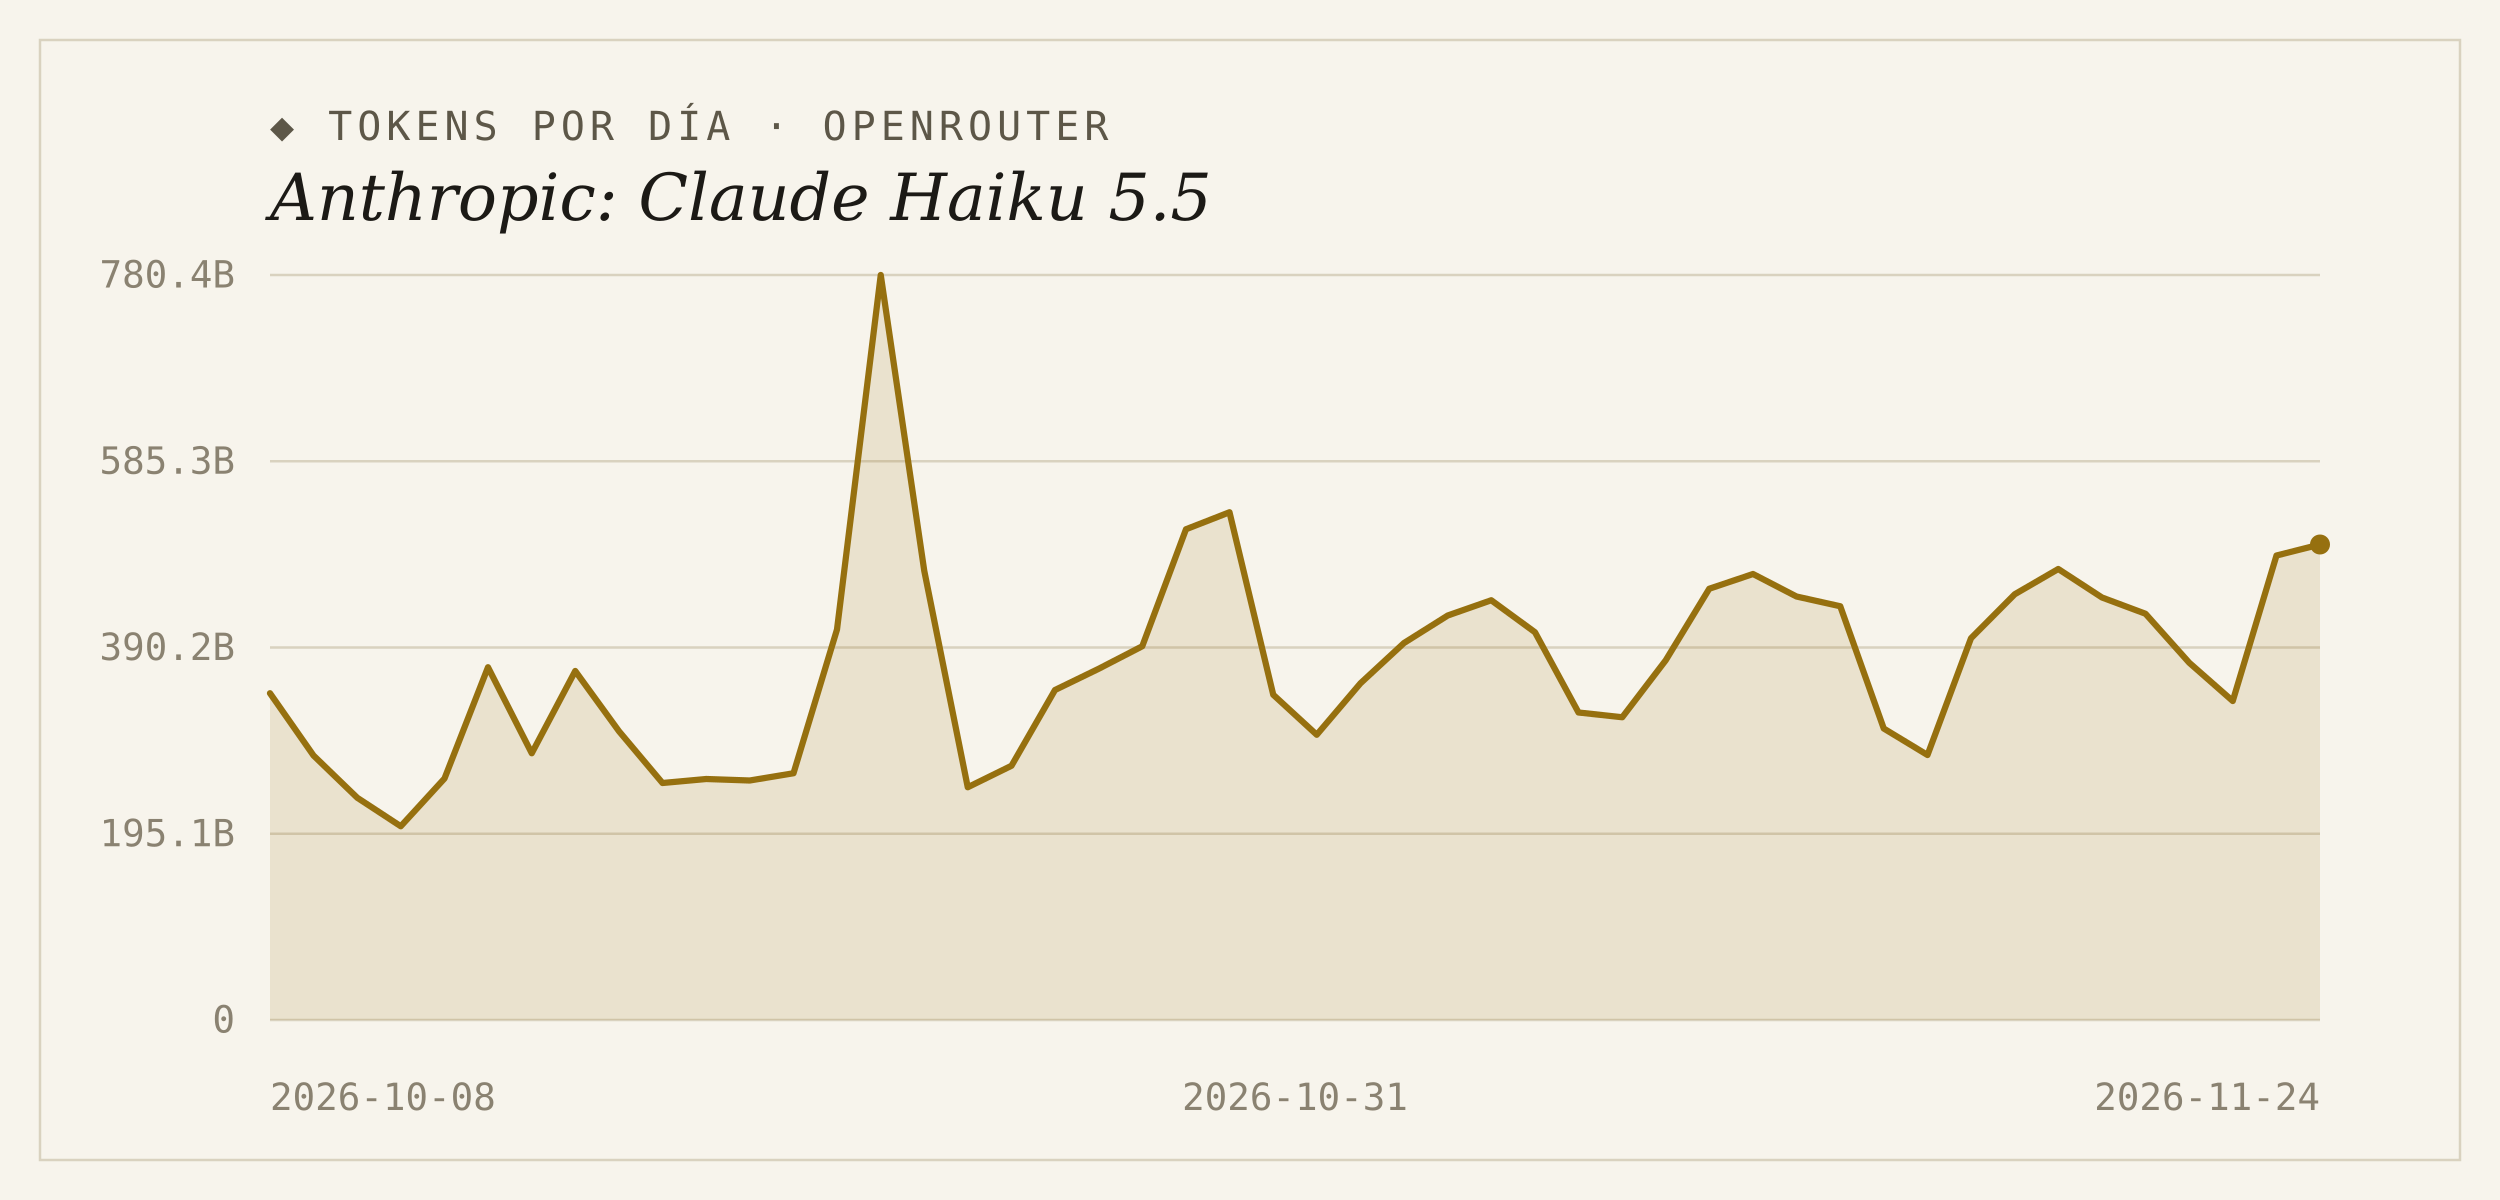
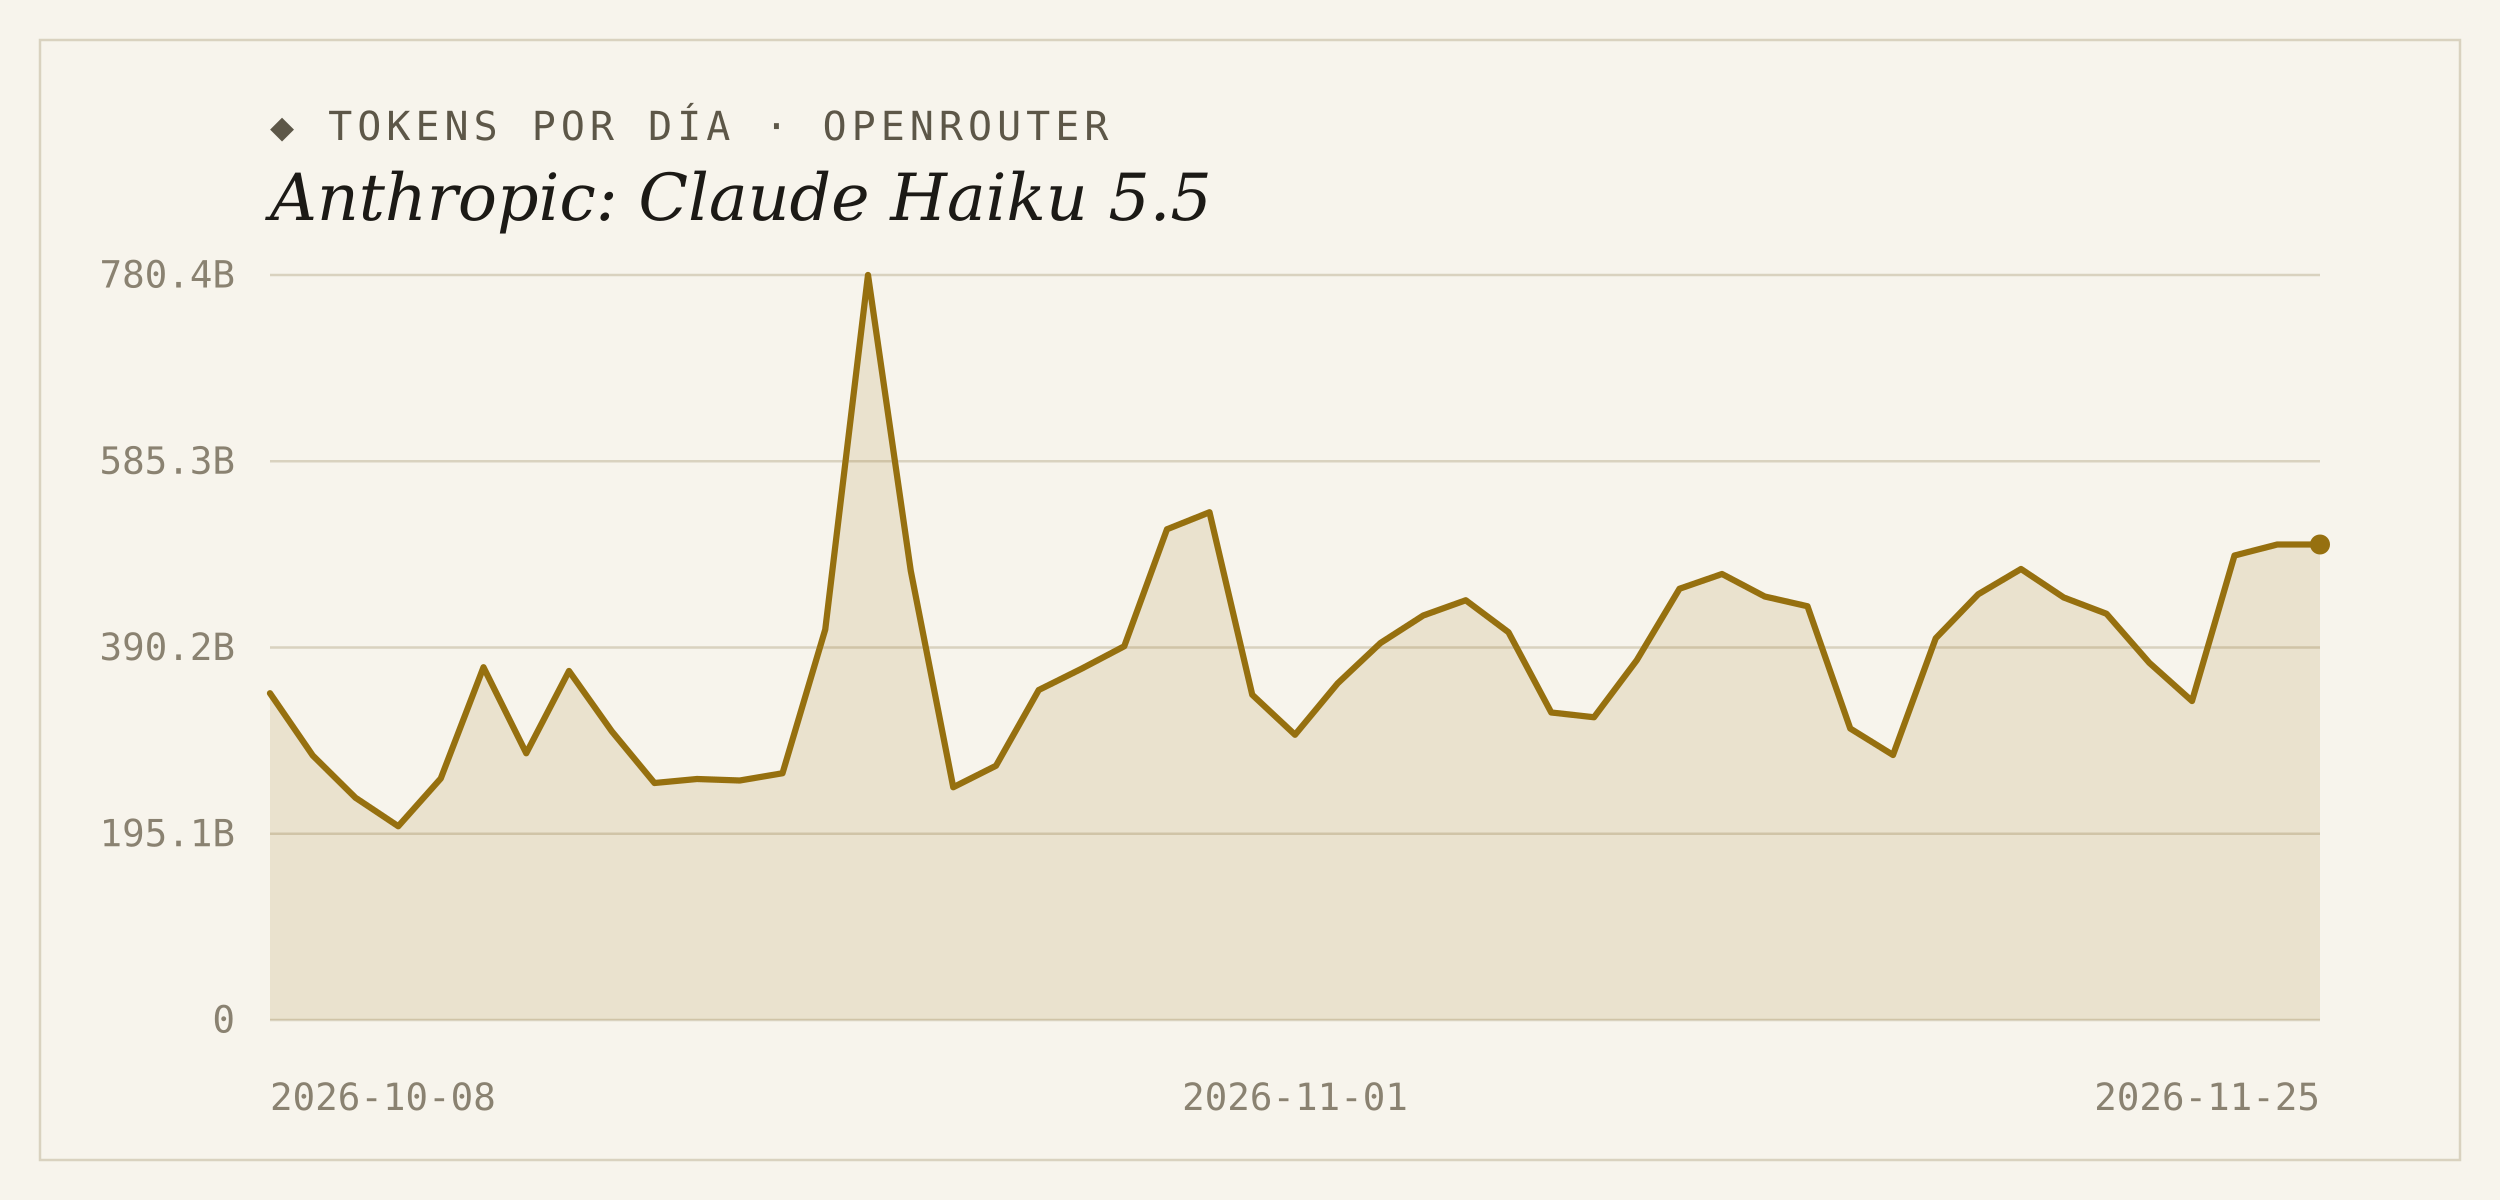
<svg xmlns="http://www.w3.org/2000/svg" width="1000" height="480" viewBox="0 0 1000 480">
  <rect width="1000" height="480" fill="#f7f4ec" />
  <rect x="16" y="16" width="968" height="448" fill="none" stroke="#d9d2bf" stroke-width="1" />
  <text x="108" y="56" font-family="'DejaVu Sans Mono', Consolas, monospace" font-size="16" letter-spacing="2" fill="#5d5748">◆ TOKENS POR DÍA · OPENROUTER</text>
  <text x="108" y="88" font-family="Georgia, 'DejaVu Serif', serif" font-size="26" font-style="italic" fill="#1c1a16">Anthropic: Claude Haiku 5.5</text>
  <line x1="108" y1="408.0" x2="928" y2="408.0" stroke="#d9d2bf" stroke-width="1" />
  <text x="94" y="413" text-anchor="end" font-family="'DejaVu Sans Mono', Consolas, monospace" font-size="15" fill="#8a8271">0</text>
  <line x1="108" y1="333.5" x2="928" y2="333.5" stroke="#d9d2bf" stroke-width="1" />
  <text x="94" y="338.5" text-anchor="end" font-family="'DejaVu Sans Mono', Consolas, monospace" font-size="15" fill="#8a8271">195.1B</text>
  <line x1="108" y1="259.0" x2="928" y2="259.0" stroke="#d9d2bf" stroke-width="1" />
  <text x="94" y="264" text-anchor="end" font-family="'DejaVu Sans Mono', Consolas, monospace" font-size="15" fill="#8a8271">390.2B</text>
  <line x1="108" y1="184.5" x2="928" y2="184.5" stroke="#d9d2bf" stroke-width="1" />
  <text x="94" y="189.5" text-anchor="end" font-family="'DejaVu Sans Mono', Consolas, monospace" font-size="15" fill="#8a8271">585.3B</text>
  <line x1="108" y1="110.0" x2="928" y2="110.0" stroke="#d9d2bf" stroke-width="1" />
  <text x="94" y="115" text-anchor="end" font-family="'DejaVu Sans Mono', Consolas, monospace" font-size="15" fill="#8a8271">780.4B</text>
-   <path d="M 108,408.0 L 108.0,277.3 L 125.4,302.2 L 142.9,319.1 L 160.3,330.5 L 177.8,311.4 L 195.2,266.9 L 212.7,301.3 L 230.1,268.4 L 247.6,292.5 L 265.0,313.2 L 282.5,311.6 L 299.9,312.2 L 317.4,309.3 L 334.8,251.8 L 352.3,110.0 L 369.7,228.3 L 387.1,314.9 L 404.6,306.3 L 422.0,276.0 L 439.5,267.5 L 456.9,258.5 L 474.4,211.7 L 491.8,204.9 L 509.3,277.9 L 526.7,293.9 L 544.2,273.3 L 561.6,257.2 L 579.1,246.2 L 596.5,240.1 L 614.0,252.9 L 631.4,285.0 L 648.9,286.9 L 666.3,264.1 L 683.7,235.5 L 701.2,229.6 L 718.6,238.6 L 736.1,242.5 L 753.5,291.4 L 771.0,302.0 L 788.4,255.3 L 805.9,237.7 L 823.3,227.6 L 840.8,239.0 L 858.2,245.5 L 875.7,265.1 L 893.1,280.4 L 910.6,222.2 L 928.0,217.8 L 928.0,408.0 Z" fill="#96700f" fill-opacity="0.14" />
-   <polyline points="108.0,277.3 125.4,302.2 142.9,319.1 160.3,330.5 177.8,311.4 195.2,266.9 212.7,301.3 230.1,268.4 247.6,292.5 265.0,313.2 282.5,311.6 299.9,312.2 317.4,309.3 334.8,251.8 352.3,110.0 369.7,228.3 387.1,314.9 404.6,306.3 422.0,276.0 439.5,267.5 456.9,258.5 474.4,211.7 491.8,204.9 509.3,277.9 526.7,293.9 544.2,273.3 561.6,257.2 579.1,246.2 596.5,240.1 614.0,252.9 631.4,285.0 648.9,286.9 666.3,264.1 683.7,235.5 701.2,229.6 718.6,238.6 736.1,242.5 753.5,291.4 771.0,302.0 788.4,255.3 805.9,237.7 823.3,227.6 840.8,239.0 858.2,245.5 875.7,265.1 893.1,280.4 910.6,222.2 928.0,217.8" fill="none" stroke="#96700f" stroke-width="2.5" stroke-linejoin="round" stroke-linecap="round" />
+   <path d="M 108,408.0 L 108.0,277.3 L 125.1,302.2 L 142.2,319.1 L 159.3,330.5 L 176.3,311.4 L 193.4,266.9 L 210.5,301.3 L 227.6,268.4 L 244.7,292.5 L 261.8,313.2 L 278.8,311.6 L 295.9,312.2 L 313.0,309.3 L 330.1,251.8 L 347.2,110.0 L 364.3,228.3 L 381.3,314.9 L 398.4,306.3 L 415.5,276.0 L 432.6,267.5 L 449.7,258.5 L 466.8,211.7 L 483.8,204.9 L 500.9,277.9 L 518.0,293.9 L 535.1,273.3 L 552.2,257.2 L 569.3,246.2 L 586.3,240.1 L 603.4,252.9 L 620.5,285.0 L 637.6,286.9 L 654.7,264.1 L 671.8,235.5 L 688.8,229.6 L 705.9,238.6 L 723.0,242.5 L 740.1,291.4 L 757.2,302.0 L 774.3,255.3 L 791.3,237.7 L 808.4,227.6 L 825.5,239.0 L 842.6,245.5 L 859.7,265.1 L 876.8,280.4 L 893.8,222.2 L 910.9,217.8 L 928.0,217.8 L 928.0,408.0 Z" fill="#96700f" fill-opacity="0.14" />
+   <polyline points="108.0,277.3 125.1,302.2 142.2,319.1 159.3,330.5 176.3,311.4 193.4,266.9 210.5,301.3 227.6,268.4 244.7,292.5 261.8,313.2 278.8,311.6 295.9,312.2 313.0,309.3 330.1,251.8 347.2,110.0 364.3,228.3 381.3,314.9 398.4,306.3 415.5,276.0 432.6,267.5 449.7,258.5 466.8,211.7 483.8,204.9 500.9,277.9 518.0,293.9 535.1,273.3 552.2,257.2 569.3,246.2 586.3,240.1 603.4,252.9 620.5,285.0 637.6,286.9 654.7,264.1 671.8,235.5 688.8,229.6 705.9,238.6 723.0,242.5 740.1,291.4 757.2,302.0 774.3,255.3 791.3,237.7 808.4,227.6 825.5,239.0 842.6,245.5 859.7,265.1 876.8,280.4 893.8,222.2 910.9,217.8 928.0,217.8" fill="none" stroke="#96700f" stroke-width="2.5" stroke-linejoin="round" stroke-linecap="round" />
  <circle cx="928.0" cy="217.8" r="4" fill="#96700f" />
  <text x="108" y="444" text-anchor="start" font-family="'DejaVu Sans Mono', Consolas, monospace" font-size="15" fill="#8a8271">2026-10-08</text>
-   <text x="518" y="444" text-anchor="middle" font-family="'DejaVu Sans Mono', Consolas, monospace" font-size="15" fill="#8a8271">2026-10-31</text>
-   <text x="928" y="444" text-anchor="end" font-family="'DejaVu Sans Mono', Consolas, monospace" font-size="15" fill="#8a8271">2026-11-24</text>
+   <text x="518" y="444" text-anchor="middle" font-family="'DejaVu Sans Mono', Consolas, monospace" font-size="15" fill="#8a8271">2026-11-01</text>
+   <text x="928" y="444" text-anchor="end" font-family="'DejaVu Sans Mono', Consolas, monospace" font-size="15" fill="#8a8271">2026-11-25</text>
</svg>
